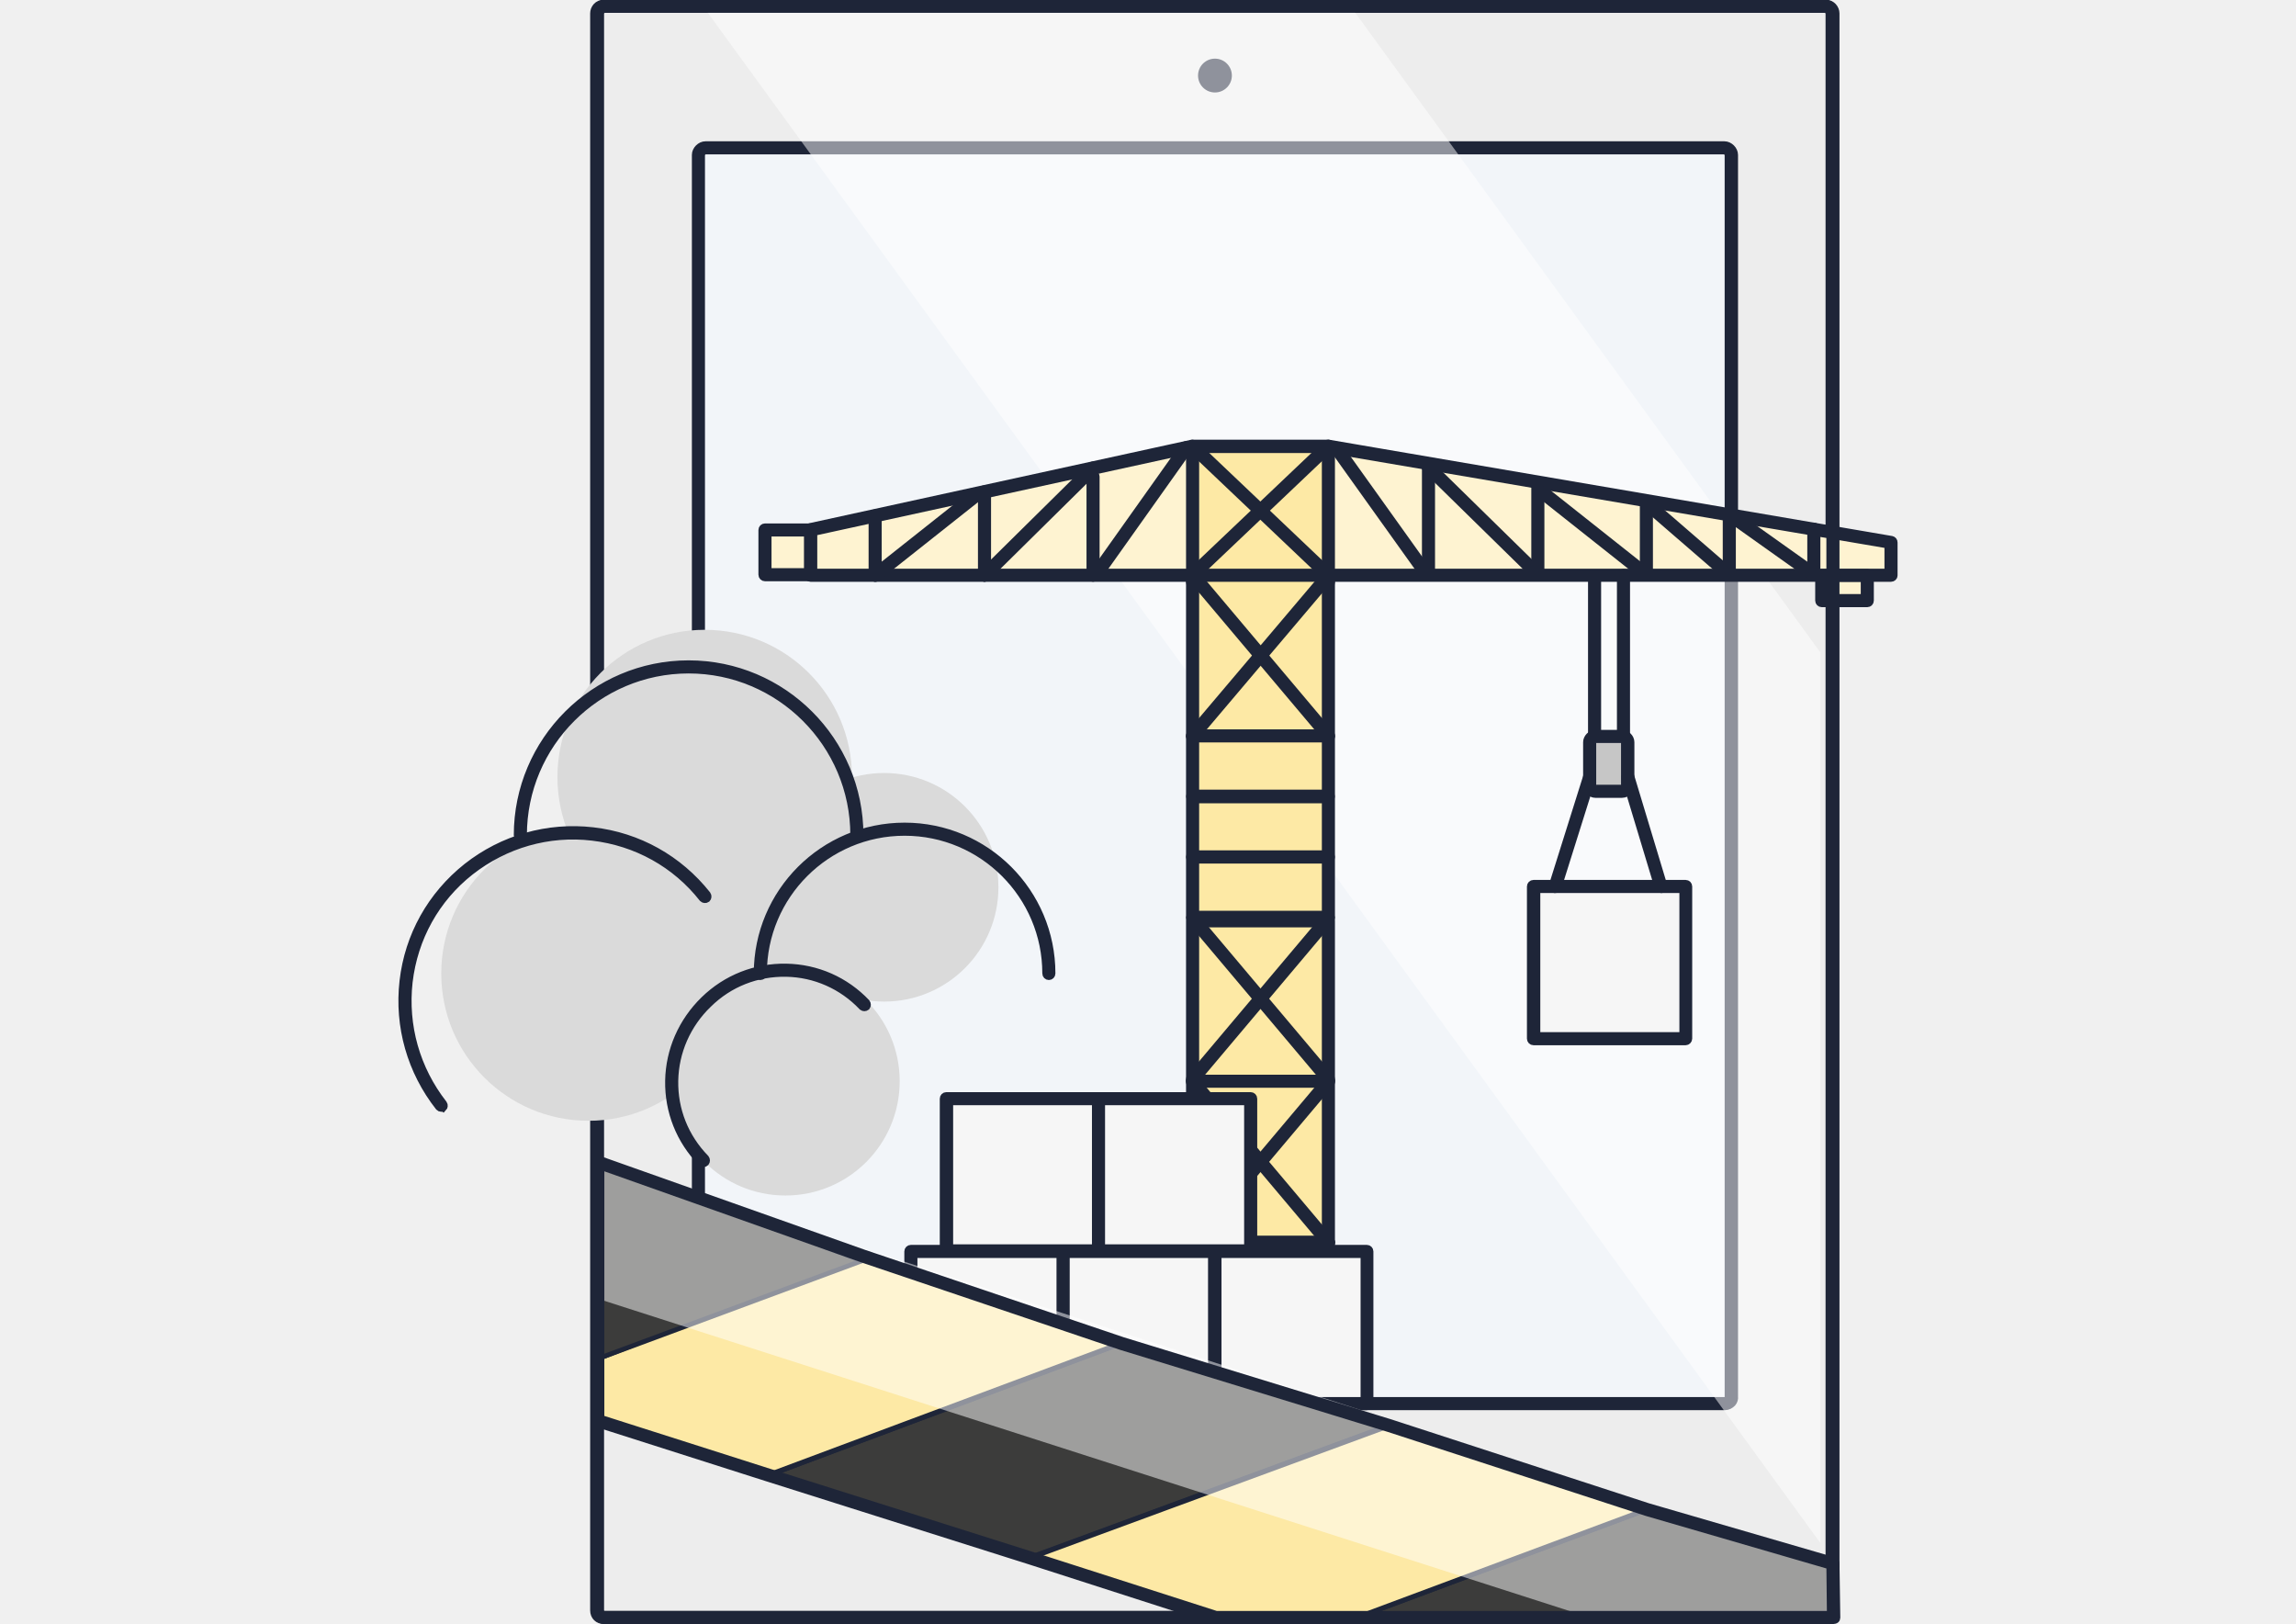
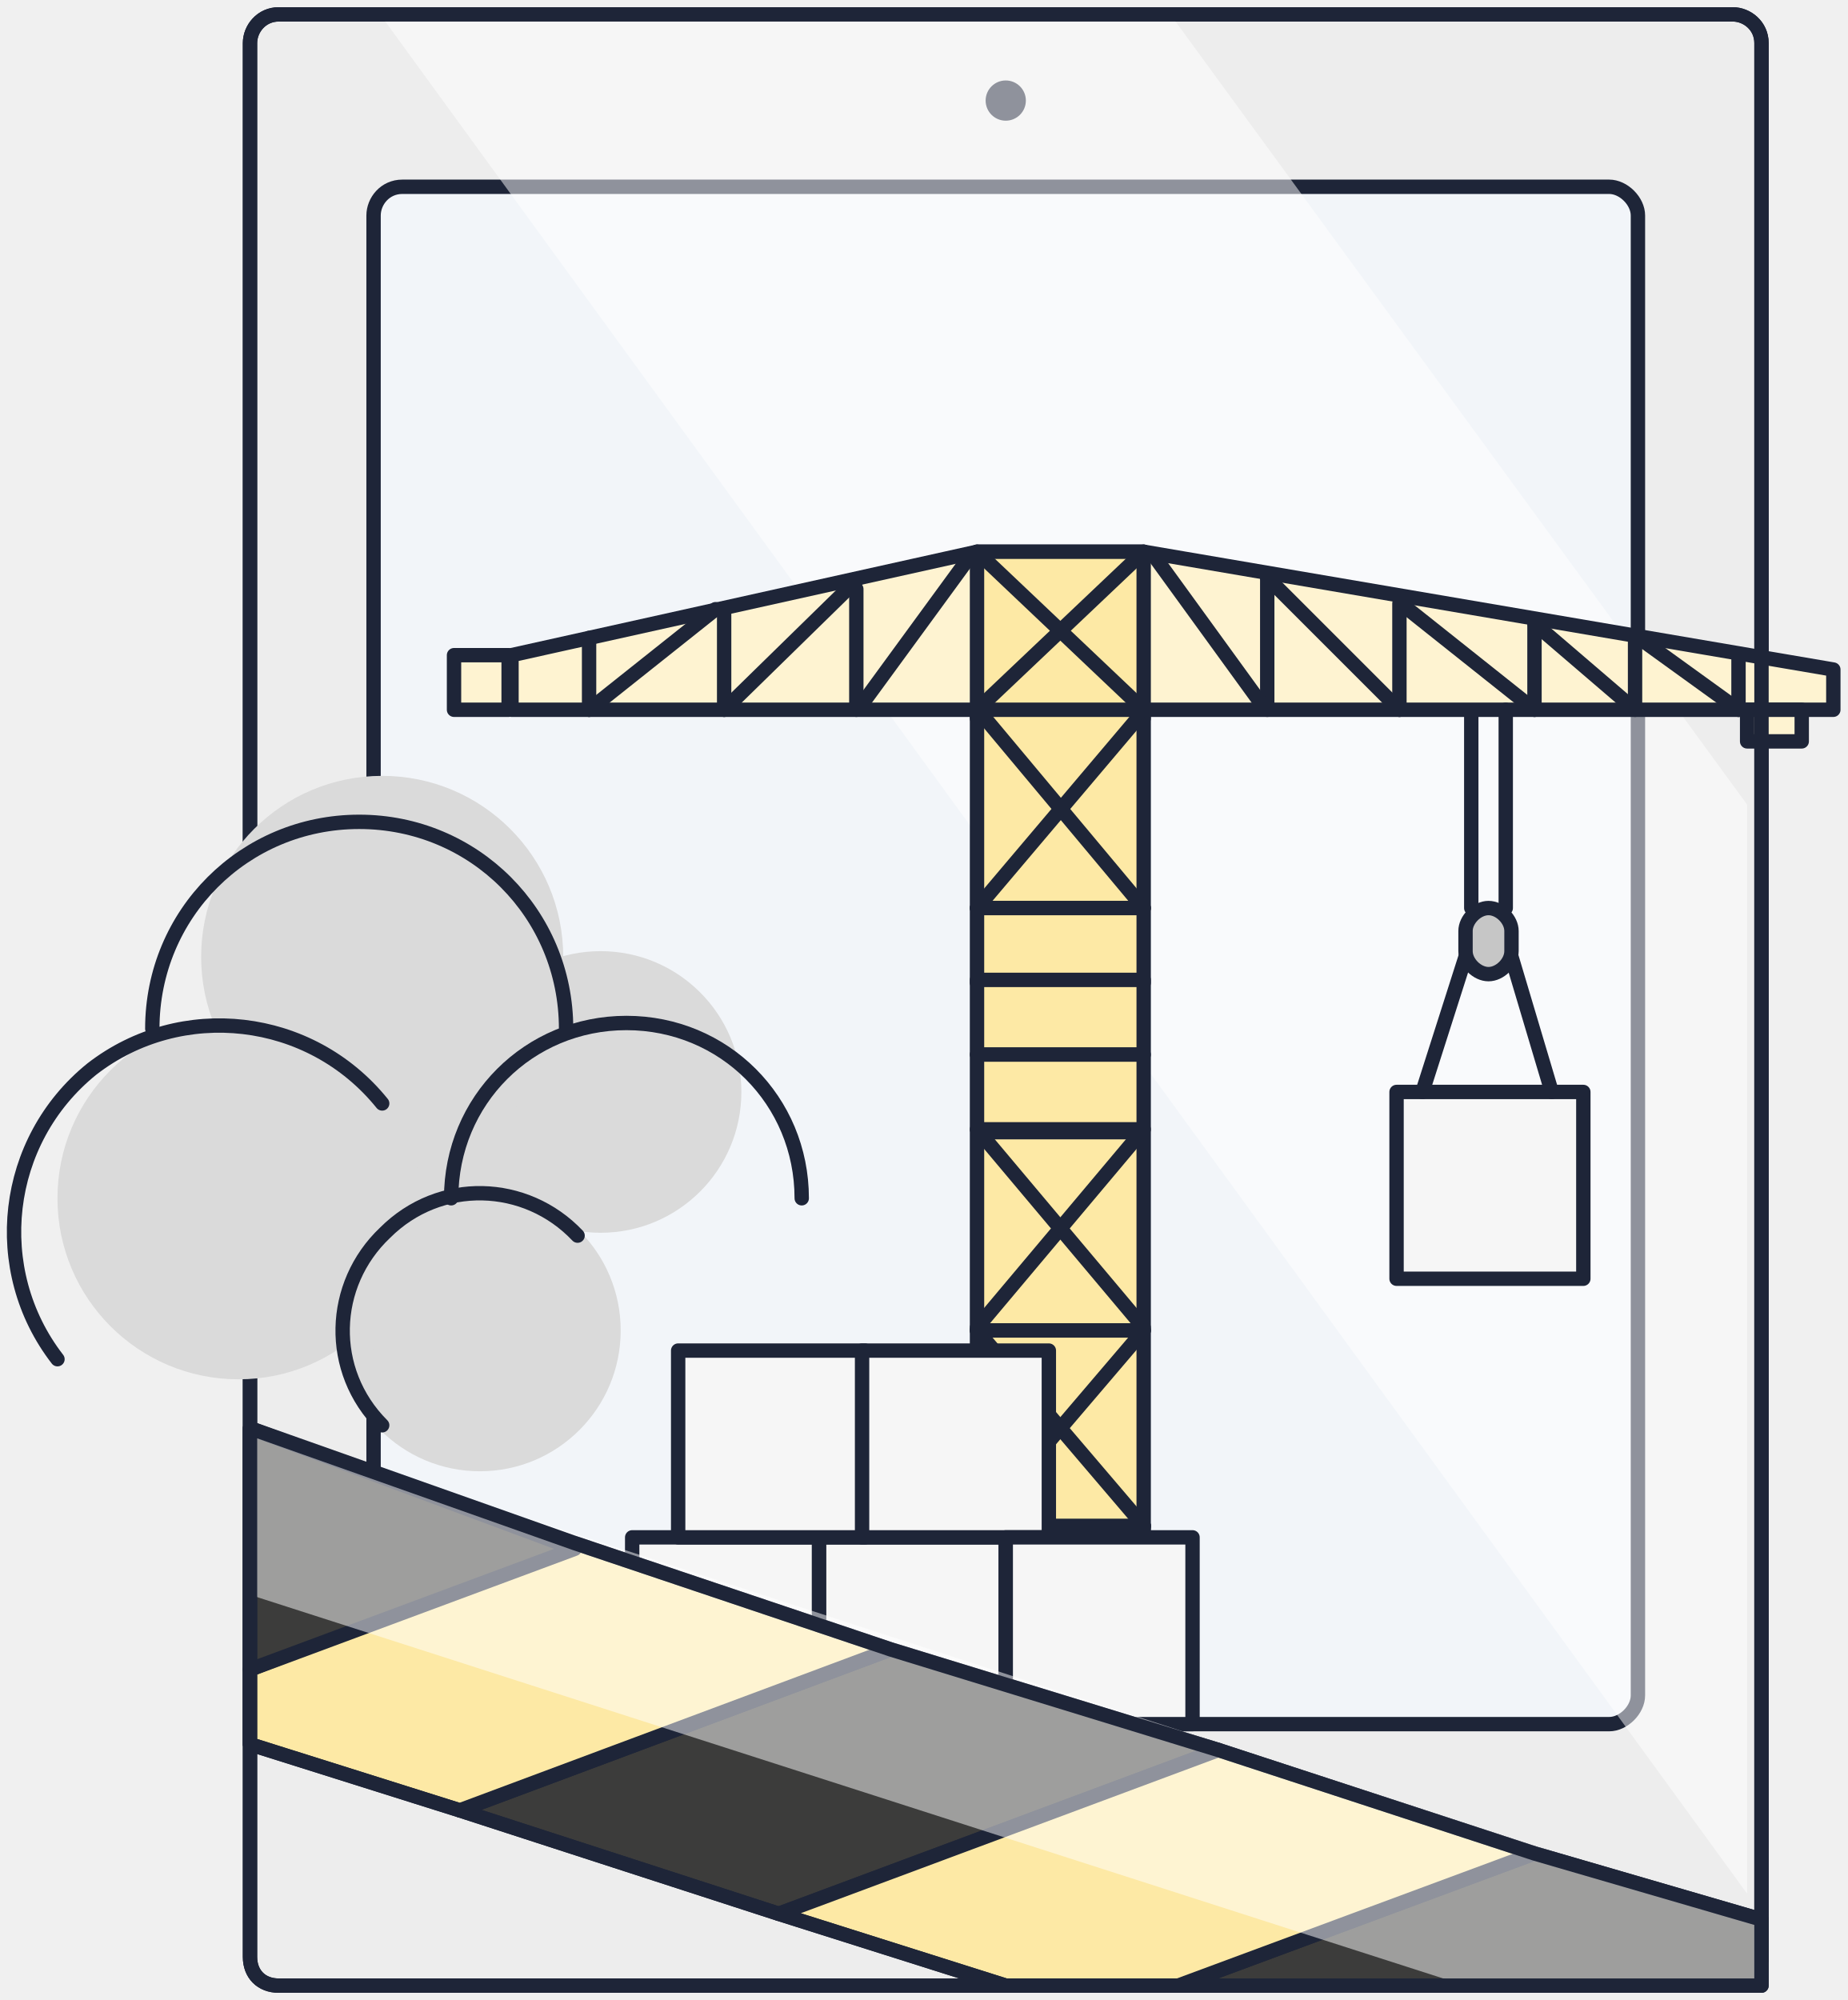
- <svg xmlns="http://www.w3.org/2000/svg" version="1.1" id="Calque_1" x="0px" y="0px" viewBox="0 0 841.9 595.3" enable-background="new 0 0 841.9 595.3" xml:space="preserve">
+ <svg xmlns="http://www.w3.org/2000/svg" version="1.1" id="Calque_1" x="0px" y="0px" viewBox="0 0 64.3 69.6" enable-background="new 0 0 64.3 69.6" xml:space="preserve">
+   <path fill="#EDEDED" stroke="#1E2538" stroke-width="0.5" stroke-miterlimit="10" d="M60.3,69.1H9.7c-0.6,0-1-0.4-1-1V1.5  c0-0.5,0.4-1,1-1h50.6c0.5,0,1,0.4,1,1v66.6C61.3,68.6,60.8,69.1,60.3,69.1z" />
+   <path fill="#F2F5F9" stroke="#1E2538" stroke-width="0.5" stroke-miterlimit="10" d="M56,60H14c-0.6,0-1-0.5-1-1V7.5  c0-0.5,0.4-1,1-1h42c0.5,0,1,0.5,1,1V59C57,59.5,56.5,60,56,60z" />
+   <circle fill="#1E2538" cx="35" cy="64.1" r="1.7" />
+   <circle fill="#1E2538" cx="35" cy="3.5" r="0.7" />
+   <polygon opacity="0.5" fill="#FFFFFF" points="40.8,0.6 13.3,0.6 60.8,65.9 60.8,28 " />
+   <polyline fill="#FEF3D1" stroke="#1E2538" stroke-width="0.5" stroke-linecap="round" stroke-linejoin="round" stroke-miterlimit="10" points="  34,24.7 17.8,24.7 17.8,22.8 34,19.2 39.8,19.2 63.8,23.3 63.8,24.7 39.8,24.7 " />
+   <rect x="15.8" y="22.8" fill="#FEF3D1" stroke="#1E2538" stroke-width="0.5" stroke-linecap="round" stroke-linejoin="round" stroke-miterlimit="10" width="1.9" height="1.9" />
+   <rect x="34" y="19.2" fill="#FDE9A5" stroke="#1E2538" stroke-width="0.5" stroke-linecap="round" stroke-linejoin="round" stroke-miterlimit="10" width="5.8" height="5.8" />
+   <rect x="34" y="24.7" fill="#FDE9A5" stroke="#1E2538" stroke-width="0.5" stroke-linecap="round" stroke-linejoin="round" stroke-miterlimit="10" width="5.8" height="6.9" />
+   <rect x="34" y="39.4" fill="#FDE9A5" stroke="#1E2538" stroke-width="0.5" stroke-linecap="round" stroke-linejoin="round" stroke-miterlimit="10" width="5.8" height="6.9" />
+   <rect x="34" y="46.3" fill="#FDE9A5" stroke="#1E2538" stroke-width="0.5" stroke-linecap="round" stroke-linejoin="round" stroke-miterlimit="10" width="5.8" height="6.9" />
+   <rect x="34" y="53.1" fill="#FDE9A5" stroke="#1E2538" stroke-width="0.5" stroke-linecap="round" stroke-linejoin="round" stroke-miterlimit="10" width="5.8" height="6.9" />
+   <rect x="34" y="31.6" fill="#FDE9A5" stroke="#1E2538" stroke-width="0.5" stroke-linecap="round" stroke-linejoin="round" stroke-miterlimit="10" width="5.8" height="2.6" />
+   <rect x="34" y="34.1" fill="#FDE9A5" stroke="#1E2538" stroke-width="0.5" stroke-linecap="round" stroke-linejoin="round" stroke-miterlimit="10" width="5.8" height="2.6" />
+   <rect x="34" y="36.7" fill="#FDE9A5" stroke="#1E2538" stroke-width="0.5" stroke-linecap="round" stroke-linejoin="round" stroke-miterlimit="10" width="5.8" height="2.6" />
+   <line fill="none" stroke="#1E2538" stroke-width="0.5" stroke-linecap="round" stroke-linejoin="round" stroke-miterlimit="10" x1="34" y1="19.2" x2="39.8" y2="24.7" />
+   <line fill="none" stroke="#1E2538" stroke-width="0.5" stroke-linecap="round" stroke-linejoin="round" stroke-miterlimit="10" x1="39.8" y1="19.2" x2="34" y2="24.7" />
+   <line fill="none" stroke="#1E2538" stroke-width="0.5" stroke-linecap="round" stroke-linejoin="round" stroke-miterlimit="10" x1="20.5" y1="24.7" x2="20.5" y2="22.2" />
+   <line fill="none" stroke="#1E2538" stroke-width="0.5" stroke-linecap="round" stroke-linejoin="round" stroke-miterlimit="10" x1="25.2" y1="24.7" x2="25.2" y2="21.2" />
+   <line fill="none" stroke="#1E2538" stroke-width="0.5" stroke-linecap="round" stroke-linejoin="round" stroke-miterlimit="10" x1="29.8" y1="24.7" x2="29.8" y2="20.5" />
+   <line fill="none" stroke="#1E2538" stroke-width="0.5" stroke-linecap="round" stroke-linejoin="round" stroke-miterlimit="10" x1="20.5" y1="24.7" x2="24.9" y2="21.2" />
+   <line fill="none" stroke="#1E2538" stroke-width="0.5" stroke-linecap="round" stroke-linejoin="round" stroke-miterlimit="10" x1="25.2" y1="24.7" x2="29.8" y2="20.2" />
+   <line fill="none" stroke="#1E2538" stroke-width="0.5" stroke-linecap="round" stroke-linejoin="round" stroke-miterlimit="10" x1="30" y1="24.5" x2="33.8" y2="19.3" />
+   <line fill="none" stroke="#1E2538" stroke-width="0.5" stroke-linecap="round" stroke-linejoin="round" stroke-miterlimit="10" x1="53.4" y1="24.7" x2="53.4" y2="21.7" />
+   <line fill="none" stroke="#1E2538" stroke-width="0.5" stroke-linecap="round" stroke-linejoin="round" stroke-miterlimit="10" x1="48.7" y1="24.7" x2="48.7" y2="21" />
+   <line fill="none" stroke="#1E2538" stroke-width="0.5" stroke-linecap="round" stroke-linejoin="round" stroke-miterlimit="10" x1="44.1" y1="24.7" x2="44.1" y2="20.1" />
+   <line fill="none" stroke="#1E2538" stroke-width="0.5" stroke-linecap="round" stroke-linejoin="round" stroke-miterlimit="10" x1="56.9" y1="24.7" x2="53.4" y2="21.7" />
+   <line fill="none" stroke="#1E2538" stroke-width="0.5" stroke-linecap="round" stroke-linejoin="round" stroke-miterlimit="10" x1="56.9" y1="24.5" x2="56.9" y2="22.1" />
+   <line fill="none" stroke="#1E2538" stroke-width="0.5" stroke-linecap="round" stroke-linejoin="round" stroke-miterlimit="10" x1="60.5" y1="24.7" x2="56.9" y2="22.1" />
+   <line fill="none" stroke="#1E2538" stroke-width="0.5" stroke-linecap="round" stroke-linejoin="round" stroke-miterlimit="10" x1="60.5" y1="24.7" x2="60.5" y2="22.8" />
+   <line fill="none" stroke="#1E2538" stroke-width="0.5" stroke-linecap="round" stroke-linejoin="round" stroke-miterlimit="10" x1="53.4" y1="24.7" x2="49" y2="21.2" />
+   <line fill="none" stroke="#1E2538" stroke-width="0.5" stroke-linecap="round" stroke-linejoin="round" stroke-miterlimit="10" x1="48.7" y1="24.7" x2="44.1" y2="20.1" />
+   <line fill="none" stroke="#1E2538" stroke-width="0.5" stroke-linecap="round" stroke-linejoin="round" stroke-miterlimit="10" x1="43.9" y1="24.5" x2="40.2" y2="19.4" />
+   <rect x="60.8" y="24.7" fill="#FEF3D1" stroke="#1E2538" stroke-width="0.5" stroke-linecap="round" stroke-linejoin="round" stroke-miterlimit="10" width="1.9" height="1.1" />
  <g>
-     <path fill="#EDEDED" stroke="#1E2538" stroke-width="3" stroke-miterlimit="10" d="M669.5,593H221.4c-1.5,0-2.6-1-2.6-2.6V4.9   c0-1.3,1-2.6,2.6-2.6h447.8c1.3,0,2.6,1.3,2.6,2.6v585.5C672.1,591.7,670.8,593,669.5,593z" />
-     <path fill="#1E2538" stroke="#1E2538" stroke-width="3" stroke-miterlimit="10" d="M669.5,593.9H221.4c-2,0-3.5-1.4-3.5-3.5V4.9   c0-1.7,1.3-3.5,3.5-3.5h447.8c1.8,0,3.5,1.7,3.5,3.5v585.4c0.1,0.8-0.1,1.6-0.7,2.3C671.4,593.4,670.5,593.9,669.5,593.9z    M221.4,3.2c-1,0-1.7,0.9-1.7,1.7v585.5c0,1,0.6,1.7,1.7,1.7h448.1c0.4,0,0.8-0.2,1.1-0.6c0.1-0.2,0.4-0.5,0.3-0.9v-0.2V4.9   c0-0.8-0.9-1.7-1.7-1.7H221.4z" />
+     <line fill="none" stroke="#1E2538" stroke-width="0.5" stroke-linecap="round" stroke-linejoin="round" stroke-miterlimit="10" x1="51.2" y1="24.8" x2="51.2" y2="31.6" />
+     <line fill="none" stroke="#1E2538" stroke-width="0.5" stroke-linecap="round" stroke-linejoin="round" stroke-miterlimit="10" x1="52.4" y1="24.7" x2="52.4" y2="31.6" />
+   </g>
+   <path fill="#C6C6C6" stroke="#1E2538" stroke-width="0.5" stroke-linecap="round" stroke-linejoin="round" stroke-miterlimit="10" d="  M51.8,33.9L51.8,33.9c-0.4,0-0.8-0.4-0.8-0.8v-0.7c0-0.4,0.4-0.8,0.8-0.8l0,0c0.4,0,0.8,0.4,0.8,0.8v0.7  C52.6,33.5,52.2,33.9,51.8,33.9z" />
+   <line fill="none" stroke="#1E2538" stroke-width="0.5" stroke-linecap="round" stroke-linejoin="round" stroke-miterlimit="10" x1="34.2" y1="24.9" x2="39.8" y2="31.6" />
+   <line fill="none" stroke="#1E2538" stroke-width="0.5" stroke-linecap="round" stroke-linejoin="round" stroke-miterlimit="10" x1="34" y1="31.6" x2="39.5" y2="25.1" />
+   <line fill="none" stroke="#1E2538" stroke-width="0.5" stroke-linecap="round" stroke-linejoin="round" stroke-miterlimit="10" x1="34" y1="39.3" x2="39.8" y2="46.2" />
+   <line fill="none" stroke="#1E2538" stroke-width="0.5" stroke-linecap="round" stroke-linejoin="round" stroke-miterlimit="10" x1="34" y1="46.2" x2="39.8" y2="39.3" />
+   <line fill="none" stroke="#1E2538" stroke-width="0.5" stroke-linecap="round" stroke-linejoin="round" stroke-miterlimit="10" x1="34" y1="46.3" x2="39.8" y2="53.1" />
+   <line fill="none" stroke="#1E2538" stroke-width="0.5" stroke-linecap="round" stroke-linejoin="round" stroke-miterlimit="10" x1="34" y1="53.1" x2="39.8" y2="46.3" />
+   <line fill="none" stroke="#1E2538" stroke-width="0.5" stroke-linecap="round" stroke-linejoin="round" stroke-miterlimit="10" x1="34" y1="53.1" x2="39.8" y2="60" />
+   <line fill="none" stroke="#1E2538" stroke-width="0.5" stroke-linecap="round" stroke-linejoin="round" stroke-miterlimit="10" x1="34" y1="60" x2="39.8" y2="53.1" />
+   <rect x="48.6" y="38" fill="#F6F6F6" stroke="#1E2538" stroke-width="0.5" stroke-linecap="round" stroke-linejoin="round" stroke-miterlimit="10" width="6.5" height="6.5" />
+   <rect x="28.5" y="53.5" fill="#F6F6F6" stroke="#1E2538" stroke-width="0.5" stroke-linecap="round" stroke-linejoin="round" stroke-miterlimit="10" width="6.5" height="6.5" />
+   <rect x="22" y="53.5" fill="#F6F6F6" stroke="#1E2538" stroke-width="0.5" stroke-linecap="round" stroke-linejoin="round" stroke-miterlimit="10" width="6.5" height="6.5" />
+   <rect x="23.6" y="47" fill="#F6F6F6" stroke="#1E2538" stroke-width="0.5" stroke-linecap="round" stroke-linejoin="round" stroke-miterlimit="10" width="6.5" height="6.5" />
+   <rect x="30" y="47" fill="#F6F6F6" stroke="#1E2538" stroke-width="0.5" stroke-linecap="round" stroke-linejoin="round" stroke-miterlimit="10" width="6.5" height="6.5" />
+   <rect x="35" y="53.5" fill="#F6F6F6" stroke="#1E2538" stroke-width="0.5" stroke-linecap="round" stroke-linejoin="round" stroke-miterlimit="10" width="6.5" height="6.5" />
+   <line fill="none" stroke="#1E2538" stroke-width="0.5" stroke-linecap="round" stroke-linejoin="round" stroke-miterlimit="10" x1="51" y1="33.3" x2="49.5" y2="38" />
+   <line fill="none" stroke="#1E2538" stroke-width="0.5" stroke-linecap="round" stroke-linejoin="round" stroke-miterlimit="10" x1="52.6" y1="33.3" x2="54" y2="38" />
+   <path fill="none" stroke="#1E2538" stroke-width="0.5" stroke-miterlimit="10" d="M60.3,69.1H9.7c-0.6,0-1-0.4-1-1V1.5  c0-0.5,0.4-1,1-1h50.6c0.5,0,1,0.4,1,1v66.6C61.3,68.6,60.8,69.1,60.3,69.1z" />
+   <circle fill="#DADADA" cx="20.9" cy="38" r="4.9" />
+   <circle fill="#DADADA" cx="16.7" cy="46.3" r="4.9" />
+   <circle fill="#DADADA" cx="15.4" cy="42.7" r="4.9" />
+   <circle fill="#DADADA" cx="13.3" cy="33.3" r="6.3" />
+   <circle fill="#DADADA" cx="8.3" cy="41.7" r="6.3" />
+   <g>
+     <path fill="none" stroke="#1E2538" stroke-width="0.5" stroke-linecap="round" stroke-linejoin="round" stroke-miterlimit="10" d="   M27.9,41.7c0-3.4-2.7-6.1-6.1-6.1s-6.1,2.7-6.1,6.1" />
+     <path fill="none" stroke="#1E2538" stroke-width="0.5" stroke-linecap="round" stroke-linejoin="round" stroke-miterlimit="10" d="   M20.1,43c-1.8-1.9-4.8-2-6.7-0.1c-1.9,1.8-2,4.8-0.1,6.7" />
+     <path fill="none" stroke="#1E2538" stroke-width="0.5" stroke-linecap="round" stroke-linejoin="round" stroke-miterlimit="10" d="   M19.7,35.8c0-4-3.2-7.2-7.2-7.2s-7.2,3.2-7.2,7.2" />
+     <path fill="none" stroke="#1E2538" stroke-width="0.5" stroke-linecap="round" stroke-linejoin="round" stroke-miterlimit="10" d="   M13.3,38.4c-2.5-3.1-7-3.6-10.1-1.2c-3.1,2.5-3.6,7-1.2,10.1" />
  </g>
  <g>
-     <path fill="#F2F5F9" stroke="#1E2538" stroke-width="3" stroke-miterlimit="10" d="M632.5,514.6H258.7c-1.3,0-2.6-1-2.6-2.6V56.8   c0-1.3,1.3-2.6,2.6-2.6h373.6c1.3,0,2.6,1.3,2.6,2.6V512C635.1,513.3,633.8,514.6,632.5,514.6z" />
-     <path fill="#1E2538" stroke="#1E2538" stroke-width="3" stroke-miterlimit="10" d="M632.5,515.5H258.7c-1.7,0-3.5-1.3-3.5-3.5V56.8   c0-1.8,1.7-3.5,3.5-3.5h373.6c1.8,0,3.5,1.7,3.5,3.5V512c0.1,0.8-0.1,1.6-0.7,2.3C634.4,515,633.5,515.5,632.5,515.5z M258.7,55.1   c-0.8,0-1.7,0.9-1.7,1.7V512c0,1,0.9,1.7,1.7,1.7h373.8c0.4,0,0.8-0.2,1.1-0.6c0.2-0.3,0.3-0.6,0.3-0.9V512V56.8   c0-0.8-0.9-1.7-1.7-1.7H258.7z" />
+     <polygon fill="#3C3C3B" stroke="#1E2538" stroke-width="0.5" stroke-linecap="round" stroke-linejoin="round" stroke-miterlimit="10" points="   31,57.4 16,63 27.1,66.6 42.4,60.9  " />
+     <polygon fill="#FDE9A5" stroke="#1E2538" stroke-width="0.5" stroke-linecap="round" stroke-linejoin="round" stroke-miterlimit="10" points="   20,53.7 8.7,58.1 8.7,60.7 16,63 31,57.4  " />
+     <polygon fill="#3C3C3B" stroke="#1E2538" stroke-width="0.5" stroke-linecap="round" stroke-linejoin="round" stroke-miterlimit="10" points="   20,53.9 8.7,49.7 8.7,58.1  " />
+     <polygon fill="#3C3C3B" stroke="#1E2538" stroke-width="0.5" stroke-linecap="round" stroke-linejoin="round" stroke-miterlimit="10" points="   61.3,69.1 61.3,66.8 53.4,64.5 41,69.1  " />
+     <polygon fill="#FDE9A5" stroke="#1E2538" stroke-width="0.5" stroke-linecap="round" stroke-linejoin="round" stroke-miterlimit="10" points="   53.4,64.5 42.4,60.9 27.1,66.6 35,69.1 41,69.1  " />
+     <polygon opacity="0.5" fill="#FFFFFF" points="8.7,49.7 8.7,55.5 51,69.1 61.3,69.1 61.3,66.8  " />
  </g>
-   <g>
-     <circle fill="#1E2538" stroke="#1E2538" stroke-width="3" stroke-miterlimit="10" cx="445.5" cy="549.5" r="14.4" />
-   </g>
-   <g>
-     <circle fill="#1E2538" cx="445.5" cy="27.7" r="6.2" />
-   </g>
-   <g opacity="0.5" enable-background="new    ">
-     <polygon fill="#FFFFFF" points="495.8,3.1 258.4,3.1 667.5,565.7 667.5,239.2  " />
-   </g>
-   <g>
-     <polyline fill="#FEF3D1" stroke="#1E2538" stroke-width="3" stroke-miterlimit="10" points="436.7,210.9 297.2,210.9 297.2,194.2    437.3,163.7 487.1,163.7 693.4,198.9 693.4,210.9 487.1,210.9  " />
-     <path fill="#1E2538" stroke="#1E2538" stroke-width="3" stroke-miterlimit="10" d="M693.4,211.8H487.1c-0.5,0-0.9-0.4-0.9-0.9   s0.4-0.9,0.9-0.9h205.4v-10.4l-205.5-35h-49.7L298.1,195v15h138.6c0.5,0,0.9,0.4,0.9,0.9s-0.4,0.9-0.9,0.9H297.2   c-0.5,0-0.9-0.4-0.9-0.9v-16.7c0-0.4,0.3-0.8,0.7-0.9l140-30.6c0.1,0,0.1,0,0.2,0H487c0.1,0,0.1,0,0.2,0L693.6,198   c0.4,0.1,0.7,0.4,0.7,0.9V211C694.3,211.4,693.9,211.8,693.4,211.8z" />
-   </g>
-   <g>
-     <rect x="280.5" y="194.2" fill="#FEF3D1" stroke="#1E2538" stroke-width="3" stroke-miterlimit="10" width="16.7" height="16.4" />
-     <path fill="#1E2538" stroke="#1E2538" stroke-width="3" stroke-miterlimit="10" d="M297.2,211.6h-16.7c-0.5,0-0.9-0.4-0.9-0.9   v-16.4c0-0.5,0.4-0.9,0.9-0.9h16.7c0.5,0,0.9,0.4,0.9,0.9v16.4C298.1,211.2,297.7,211.6,297.2,211.6z M281.4,209.8h14.9v-14.6   h-14.9V209.8z" />
-   </g>
-   <g>
-     <rect x="437.3" y="163.7" fill="#FDE9A5" stroke="#1E2538" stroke-width="3" stroke-miterlimit="10" width="49.8" height="49.8" />
-     <path fill="#1E2538" stroke="#1E2538" stroke-width="3" stroke-miterlimit="10" d="M487.1,214.4h-49.8c-0.5,0-0.9-0.4-0.9-0.9   v-49.8c0-0.5,0.4-0.9,0.9-0.9h49.8c0.5,0,0.9,0.4,0.9,0.9v49.8C488,214,487.6,214.4,487.1,214.4z M438.2,212.6h48v-48h-48V212.6z" />
-   </g>
-   <g>
-     <rect x="437.3" y="210.9" fill="#FDE9A5" stroke="#1E2538" stroke-width="3" stroke-miterlimit="10" width="49.8" height="59.1" />
-     <path fill="#1E2538" stroke="#1E2538" stroke-width="3" stroke-miterlimit="10" d="M487.1,270.9h-49.8c-0.5,0-0.9-0.4-0.9-0.9   v-59.1c0-0.5,0.4-0.9,0.9-0.9h49.8c0.5,0,0.9,0.4,0.9,0.9V270C488,270.5,487.6,270.9,487.1,270.9z M438.2,269.1h48v-57.3h-48V269.1   z" />
-   </g>
-   <g>
-     <rect x="437.3" y="337.6" fill="#FDE9A5" stroke="#1E2538" stroke-width="3" stroke-miterlimit="10" width="49.8" height="59.1" />
-     <path fill="#1E2538" stroke="#1E2538" stroke-width="3" stroke-miterlimit="10" d="M487.1,397.6h-49.8c-0.5,0-0.9-0.4-0.9-0.9   v-59.1c0-0.5,0.4-0.9,0.9-0.9h49.8c0.5,0,0.9,0.4,0.9,0.9v59.1C488,397.2,487.6,397.6,487.1,397.6z M438.2,395.8h48v-57.3h-48   V395.8z" />
-   </g>
-   <g>
-     <rect x="437.3" y="396.4" fill="#FDE9A5" stroke="#1E2538" stroke-width="3" stroke-miterlimit="10" width="49.8" height="59.1" />
-     <path fill="#1E2538" stroke="#1E2538" stroke-width="3" stroke-miterlimit="10" d="M487.1,456.4h-49.8c-0.5,0-0.9-0.4-0.9-0.9   v-59.1c0-0.5,0.4-0.9,0.9-0.9h49.8c0.5,0,0.9,0.4,0.9,0.9v59.1C488,456,487.6,456.4,487.1,456.4z M438.2,454.6h48v-57.3h-48V454.6z   " />
-   </g>
-   <g>
-     <rect x="437.3" y="455.5" fill="#FDE9A5" stroke="#1E2538" stroke-width="3" stroke-miterlimit="10" width="49.8" height="59.1" />
-     <path fill="#1E2538" stroke="#1E2538" stroke-width="3" stroke-miterlimit="10" d="M487.1,515.5h-49.8c-0.5,0-0.9-0.4-0.9-0.9   v-59.1c0-0.5,0.4-0.9,0.9-0.9h49.8c0.5,0,0.9,0.4,0.9,0.9v59.1C488,515.1,487.6,515.5,487.1,515.5z M438.2,513.7h48v-57.3h-48   V513.7z" />
-   </g>
-   <g>
-     <rect x="437.3" y="269.8" fill="#FDE9A5" stroke="#1E2538" stroke-width="3" stroke-miterlimit="10" width="49.8" height="22.1" />
-     <path fill="#1E2538" stroke="#1E2538" stroke-width="3" stroke-miterlimit="10" d="M487.1,292.8h-49.8c-0.5,0-0.9-0.4-0.9-0.9   v-22.1c0-0.5,0.4-0.9,0.9-0.9h49.8c0.5,0,0.9,0.4,0.9,0.9v22.1C488,292.4,487.6,292.8,487.1,292.8z M438.2,291h48v-20.3h-48V291z" />
-   </g>
-   <g>
-     <rect x="437.3" y="292.1" fill="#FDE9A5" stroke="#1E2538" stroke-width="3" stroke-miterlimit="10" width="49.8" height="22.1" />
-     <path fill="#1E2538" stroke="#1E2538" stroke-width="3" stroke-miterlimit="10" d="M487.1,315.1h-49.8c-0.5,0-0.9-0.4-0.9-0.9   v-22.1c0-0.5,0.4-0.9,0.9-0.9h49.8c0.5,0,0.9,0.4,0.9,0.9v22.1C488,314.7,487.6,315.1,487.1,315.1z M438.2,313.3h48V293h-48V313.3z   " />
-   </g>
-   <g>
-     <rect x="437.3" y="314.2" fill="#FDE9A5" stroke="#1E2538" stroke-width="3" stroke-miterlimit="10" width="49.8" height="22.1" />
-     <path fill="#1E2538" stroke="#1E2538" stroke-width="3" stroke-miterlimit="10" d="M487.1,337.2h-49.8c-0.5,0-0.9-0.4-0.9-0.9   v-22.1c0-0.5,0.4-0.9,0.9-0.9h49.8c0.5,0,0.9,0.4,0.9,0.9v22.1C488,336.8,487.6,337.2,487.1,337.2z M438.2,335.4h48v-20.3h-48   V335.4z" />
-   </g>
-   <g>
-     <path fill="#1E2538" stroke="#1E2538" stroke-width="3" stroke-miterlimit="10" d="M487.1,211.8c-0.2,0-0.4-0.1-0.6-0.2l-49.8-47.3   c-0.4-0.3-0.4-0.9,0-1.3c0.3-0.4,0.9-0.4,1.3,0l49.8,47.3c0.4,0.3,0.4,0.9,0,1.3C487.6,211.7,487.3,211.8,487.1,211.8z" />
-   </g>
-   <g>
-     <path fill="#1E2538" stroke="#1E2538" stroke-width="3" stroke-miterlimit="10" d="M437.3,211.8c-0.2,0-0.5-0.1-0.7-0.3   c-0.3-0.4-0.3-0.9,0-1.3l49.8-47.3c0.4-0.3,0.9-0.3,1.3,0c0.3,0.4,0.3,0.9,0,1.3l-49.8,47.3C437.7,211.7,437.5,211.8,437.3,211.8z" />
-   </g>
-   <g>
-     <path fill="#1E2538" stroke="#1E2538" stroke-width="3" stroke-miterlimit="10" d="M320.9,211.8c-0.5,0-0.9-0.4-0.9-0.9v-21.8   c0-0.5,0.4-0.9,0.9-0.9c0.5,0,0.9,0.4,0.9,0.9v21.8C321.8,211.4,321.4,211.8,320.9,211.8z" />
-   </g>
-   <g>
-     <path fill="#1E2538" stroke="#1E2538" stroke-width="3" stroke-miterlimit="10" d="M361,211.8c-0.5,0-0.9-0.4-0.9-0.9v-30.6   c0-0.5,0.4-0.9,0.9-0.9c0.5,0,0.9,0.4,0.9,0.9v30.6C361.9,211.4,361.5,211.8,361,211.8z" />
-   </g>
-   <g>
-     <path fill="#1E2538" stroke="#1E2538" stroke-width="3" stroke-miterlimit="10" d="M400.8,211.8c-0.5,0-0.9-0.4-0.9-0.9v-36.2   c0-0.5,0.4-0.9,0.9-0.9c0.5,0,0.9,0.4,0.9,0.9v36.2C401.7,211.4,401.3,211.8,400.8,211.8z" />
-   </g>
-   <g>
-     <path fill="#1E2538" stroke="#1E2538" stroke-width="3" stroke-miterlimit="10" d="M320.9,211.8c-0.3,0-0.5-0.1-0.7-0.3   c-0.3-0.4-0.2-1,0.1-1.3l38-30.1c0.4-0.3,1-0.2,1.3,0.1c0.3,0.4,0.2,1-0.1,1.3l-38,30.1C321.3,211.8,321.1,211.8,320.9,211.8z" />
-   </g>
-   <g>
-     <path fill="#1E2538" stroke="#1E2538" stroke-width="3" stroke-miterlimit="10" d="M361,211.8c-0.2,0-0.5-0.1-0.6-0.3   c-0.3-0.4-0.3-0.9,0-1.3l39.8-39.3c0.4-0.3,0.9-0.3,1.3,0c0.3,0.4,0.3,0.9,0,1.3l-39.8,39.3C361.4,211.7,361.2,211.8,361,211.8z" />
-   </g>
-   <g>
-     <path fill="#1E2538" stroke="#1E2538" stroke-width="3" stroke-miterlimit="10" d="M402.8,210.3c-0.2,0-0.4-0.1-0.5-0.2   c-0.4-0.3-0.5-0.8-0.2-1.3l32.1-45.2c0.3-0.4,0.8-0.5,1.3-0.2c0.4,0.3,0.5,0.8,0.2,1.3l-32.1,45.2   C403.4,210.2,403.1,210.3,402.8,210.3z" />
-   </g>
-   <g>
-     <path fill="#1E2538" stroke="#1E2538" stroke-width="3" stroke-miterlimit="10" d="M603.7,211.6c-0.5,0-0.9-0.4-0.9-0.9v-26.2   c0-0.5,0.4-0.9,0.9-0.9c0.5,0,0.9,0.4,0.9,0.9v26.2C604.6,211.2,604.2,211.6,603.7,211.6z" />
-   </g>
-   <g>
-     <path fill="#1E2538" stroke="#1E2538" stroke-width="3" stroke-miterlimit="10" d="M563.9,211.6c-0.5,0-0.9-0.4-0.9-0.9v-31.9   c0-0.5,0.4-0.9,0.9-0.9c0.5,0,0.9,0.4,0.9,0.9v31.9C564.8,211.2,564.4,211.6,563.9,211.6z" />
-   </g>
-   <g>
-     <path fill="#1E2538" stroke="#1E2538" stroke-width="3" stroke-miterlimit="10" d="M523.8,211.6c-0.5,0-0.9-0.4-0.9-0.9v-39.3   c0-0.5,0.4-0.9,0.9-0.9c0.5,0,0.9,0.4,0.9,0.9v39.3C524.7,211.2,524.3,211.6,523.8,211.6z" />
-   </g>
-   <g>
-     <path fill="#1E2538" stroke="#1E2538" stroke-width="3" stroke-miterlimit="10" d="M634.1,211.6c-0.2,0-0.4-0.1-0.6-0.2l-30.3-26.2   c-0.4-0.3-0.4-0.9-0.1-1.3c0.3-0.4,0.9-0.4,1.3-0.1l30.3,26.2c0.4,0.3,0.4,0.9,0.1,1.3C634.6,211.5,634.3,211.6,634.1,211.6z" />
-   </g>
-   <g>
-     <path fill="#1E2538" stroke="#1E2538" stroke-width="3" stroke-miterlimit="10" d="M634.1,210c-0.5,0-0.9-0.4-0.9-0.9v-20.6   c0-0.5,0.4-0.9,0.9-0.9s0.9,0.4,0.9,0.9v20.6C635,209.6,634.6,210,634.1,210z" />
-   </g>
-   <g>
-     <path fill="#1E2538" stroke="#1E2538" stroke-width="3" stroke-miterlimit="10" d="M665.1,211.6c-0.2,0-0.4-0.1-0.5-0.2l-31.1-22.1   c-0.4-0.3-0.5-0.8-0.2-1.3c0.3-0.5,0.8-0.5,1.3-0.2l31.1,22.1c0.4,0.3,0.5,0.8,0.2,1.3C665.7,211.4,665.4,211.6,665.1,211.6z" />
-   </g>
-   <g>
-     <path fill="#1E2538" stroke="#1E2538" stroke-width="3" stroke-miterlimit="10" d="M665.1,211.6c-0.5,0-0.9-0.4-0.9-0.9V194   c0-0.5,0.4-0.9,0.9-0.9s0.9,0.4,0.9,0.9v16.7C666,211.2,665.6,211.6,665.1,211.6z" />
-   </g>
-   <g>
-     <path fill="#1E2538" stroke="#1E2538" stroke-width="3" stroke-miterlimit="10" d="M603.7,211.6c-0.2,0-0.4-0.1-0.6-0.2l-38-30.1   c-0.4-0.3-0.5-0.9-0.1-1.3c0.3-0.4,0.9-0.5,1.3-0.1l38,30.1c0.4,0.3,0.5,0.9,0.1,1.3C604.3,211.5,604,211.6,603.7,211.6z" />
-   </g>
-   <g>
-     <path fill="#1E2538" stroke="#1E2538" stroke-width="3" stroke-miterlimit="10" d="M563.9,211.6c-0.2,0-0.5-0.1-0.6-0.3L523.2,172   c-0.4-0.3-0.4-0.9,0-1.3c0.3-0.4,0.9-0.4,1.3,0l40.1,39.3c0.4,0.3,0.4,0.9,0,1.3C564.4,211.5,564.2,211.6,563.9,211.6z" />
-   </g>
-   <g>
-     <path fill="#1E2538" stroke="#1E2538" stroke-width="3" stroke-miterlimit="10" d="M522,210c-0.3,0-0.6-0.1-0.7-0.4l-31.6-44.2   c-0.3-0.4-0.2-1,0.2-1.3c0.4-0.3,1-0.2,1.3,0.2l31.6,44.2c0.3,0.4,0.2,1-0.2,1.3C522.4,210,522.2,210,522,210z" />
-   </g>
-   <g>
-     <rect x="668" y="210.9" fill="#FEF3D1" stroke="#1E2538" stroke-width="3" stroke-miterlimit="10" width="16.7" height="9.2" />
-     <path fill="#1E2538" stroke="#1E2538" stroke-width="3" stroke-miterlimit="10" d="M684.7,221.1H668c-0.5,0-0.9-0.4-0.9-0.9V211   c0-0.5,0.4-0.9,0.9-0.9h16.7c0.5,0,0.9,0.4,0.9,0.9v9.2C685.6,220.7,685.2,221.1,684.7,221.1z M668.9,219.3h14.9v-7.4h-14.9V219.3z   " />
-   </g>
-   <g>
-     <g>
-       <path fill="#1E2538" stroke="#1E2538" stroke-width="3" stroke-miterlimit="10" d="M584.7,270.7c-0.5,0-0.9-0.4-0.9-0.9V212    c0-0.5,0.4-0.9,0.9-0.9s0.9,0.4,0.9,0.9v57.8C585.6,270.3,585.2,270.7,584.7,270.7z" />
-     </g>
-     <g>
-       <path fill="#1E2538" stroke="#1E2538" stroke-width="3" stroke-miterlimit="10" d="M595.3,270.7c-0.5,0-0.9-0.4-0.9-0.9V211    c0-0.5,0.4-0.9,0.9-0.9c0.5,0,0.9,0.4,0.9,0.9v58.8C596.2,270.3,595.8,270.7,595.3,270.7z" />
-     </g>
-   </g>
-   <g>
-     <path fill="#C6C6C6" stroke="#1E2538" stroke-width="3" stroke-miterlimit="10" d="M594.8,290.1H585c-1,0-2.1-1-2.1-2.1v-15.9   c0-1,1-2.1,2.1-2.1h9.8c1,0,2.1,1,2.1,2.1V288C597.1,289,596,290.1,594.8,290.1z" />
-     <path fill="#1E2538" stroke="#1E2538" stroke-width="3" stroke-miterlimit="10" d="M594.8,291H585c-1.5,0-3-1.4-3-3v-15.9   c0-1.5,1.4-3,3-3h9.8c1.5,0,3,1.4,3,3v15.8c0.1,0.6-0.1,1.3-0.5,1.9C596.7,290.5,595.7,291,594.8,291z M585,270.9   c-0.5,0-1.2,0.6-1.2,1.2V288c0,0.5,0.6,1.2,1.2,1.2h9.8c0.5,0,0.9-0.2,1-0.5c0.1-0.1,0.2-0.3,0.1-0.5c0-0.1,0-0.1,0-0.2v-15.9   c0-0.5-0.6-1.2-1.2-1.2H585z" />
-   </g>
-   <g>
-     <path fill="#1E2538" stroke="#1E2538" stroke-width="3" stroke-miterlimit="10" d="M487.1,270.7c-0.3,0-0.5-0.1-0.7-0.3l-48.3-57.3   c-0.3-0.4-0.3-0.9,0.1-1.3c0.4-0.3,0.9-0.3,1.3,0.1l48.3,57.3c0.3,0.4,0.3,0.9-0.1,1.3C487.5,270.6,487.3,270.7,487.1,270.7z" />
-   </g>
-   <g>
-     <path fill="#1E2538" stroke="#1E2538" stroke-width="3" stroke-miterlimit="10" d="M437.3,270.7c-0.2,0-0.4-0.1-0.6-0.2   c-0.4-0.3-0.4-0.9-0.1-1.3l47-55.5c0.3-0.4,0.9-0.4,1.3-0.1c0.4,0.3,0.4,0.9,0.1,1.3l-47,55.5C437.8,270.6,437.5,270.7,437.3,270.7   z" />
-   </g>
-   <g>
-     <path fill="#1E2538" stroke="#1E2538" stroke-width="3" stroke-miterlimit="10" d="M487.1,396.6c-0.3,0-0.5-0.1-0.7-0.3l-49.8-59.1   c-0.3-0.4-0.3-0.9,0.1-1.3c0.4-0.3,0.9-0.3,1.3,0.1l49.8,59.1c0.3,0.4,0.3,0.9-0.1,1.3C487.5,396.5,487.3,396.6,487.1,396.6z" />
-   </g>
-   <g>
-     <path fill="#1E2538" stroke="#1E2538" stroke-width="3" stroke-miterlimit="10" d="M437.3,396.6c-0.2,0-0.4-0.1-0.6-0.2   c-0.4-0.3-0.4-0.9-0.1-1.3l49.8-59.1c0.3-0.4,0.9-0.4,1.3-0.1c0.4,0.3,0.4,0.9,0.1,1.3L438,396.3   C437.8,396.4,437.5,396.6,437.3,396.6z" />
-   </g>
-   <g>
-     <path fill="#1E2538" stroke="#1E2538" stroke-width="3" stroke-miterlimit="10" d="M487.1,456.4c-0.3,0-0.5-0.1-0.7-0.3L436.6,397   c-0.3-0.4-0.3-0.9,0.1-1.3c0.4-0.3,0.9-0.3,1.3,0.1l49.8,59.1c0.3,0.4,0.3,0.9-0.1,1.3C487.5,456.3,487.3,456.4,487.1,456.4z" />
-   </g>
-   <g>
-     <path fill="#1E2538" stroke="#1E2538" stroke-width="3" stroke-miterlimit="10" d="M437.3,456.4c-0.2,0-0.4-0.1-0.6-0.2   c-0.4-0.3-0.4-0.9-0.1-1.3l49.8-59.1c0.3-0.4,0.9-0.4,1.3-0.1c0.4,0.3,0.4,0.9,0.1,1.3L438,456.1   C437.8,456.3,437.5,456.4,437.3,456.4z" />
-   </g>
-   <g>
-     <path fill="#1E2538" stroke="#1E2538" stroke-width="3" stroke-miterlimit="10" d="M487.1,515.5c-0.3,0-0.5-0.1-0.7-0.3l-49.8-59.1   c-0.3-0.4-0.3-0.9,0.1-1.3c0.4-0.3,0.9-0.3,1.3,0.1l49.8,59.1c0.3,0.4,0.3,0.9-0.1,1.3C487.5,515.4,487.3,515.5,487.1,515.5z" />
-   </g>
-   <g>
-     <path fill="#1E2538" stroke="#1E2538" stroke-width="3" stroke-miterlimit="10" d="M437.3,515.5c-0.2,0-0.4-0.1-0.6-0.2   c-0.4-0.3-0.4-0.9-0.1-1.3l49.8-59.1c0.3-0.4,0.9-0.4,1.3-0.1c0.4,0.3,0.4,0.9,0.1,1.3L438,515.2   C437.8,515.4,437.5,515.5,437.3,515.5z" />
-   </g>
-   <g>
-     <rect x="562.4" y="325" fill="#F6F6F6" stroke="#1E2538" stroke-width="3" stroke-miterlimit="10" width="55.8" height="55.8" />
-     <path fill="#1E2538" stroke="#1E2538" stroke-width="3" stroke-miterlimit="10" d="M618.1,381.7h-55.8c-0.5,0-0.9-0.4-0.9-0.9V325   c0-0.5,0.4-0.9,0.9-0.9h55.8c0.5,0,0.9,0.4,0.9,0.9v55.8C619,381.2,618.6,381.7,618.1,381.7z M563.3,379.9h54v-54h-54V379.9z" />
-   </g>
-   <g>
-     <rect x="389.7" y="458.9" fill="#F6F6F6" stroke="#1E2538" stroke-width="3" stroke-miterlimit="10" width="55.8" height="55.8" />
-     <path fill="#1E2538" stroke="#1E2538" stroke-width="3" stroke-miterlimit="10" d="M445.5,515.5h-55.8c-0.5,0-0.9-0.4-0.9-0.9   v-55.8c0-0.5,0.4-0.9,0.9-0.9h55.8c0.5,0,0.9,0.4,0.9,0.9v55.8C446.4,515.1,446,515.5,445.5,515.5z M390.6,513.7h54v-54h-54V513.7z   " />
-   </g>
-   <g>
-     <rect x="334" y="458.9" fill="#F6F6F6" stroke="#1E2538" stroke-width="3" stroke-miterlimit="10" width="55.8" height="55.8" />
-     <path fill="#1E2538" stroke="#1E2538" stroke-width="3" stroke-miterlimit="10" d="M389.7,515.5H334c-0.5,0-0.9-0.4-0.9-0.9v-55.8   c0-0.5,0.4-0.9,0.9-0.9h55.8c0.5,0,0.9,0.4,0.9,0.9v55.8C390.6,515.1,390.2,515.5,389.7,515.5z M334.9,513.7h54v-54h-54V513.7z" />
-   </g>
-   <g>
-     <rect x="347.1" y="402.8" fill="#F6F6F6" stroke="#1E2538" stroke-width="3" stroke-miterlimit="10" width="55.8" height="55.8" />
-     <path fill="#1E2538" stroke="#1E2538" stroke-width="3" stroke-miterlimit="10" d="M402.8,459.5H347c-0.5,0-0.9-0.4-0.9-0.9v-55.8   c0-0.5,0.4-0.9,0.9-0.9h55.8c0.5,0,0.9,0.4,0.9,0.9v55.8C403.7,459.1,403.3,459.5,402.8,459.5z M348,457.7h54v-54h-54V457.7z" />
-   </g>
-   <g>
-     <rect x="402.8" y="402.8" fill="#F6F6F6" stroke="#1E2538" stroke-width="3" stroke-miterlimit="10" width="55.8" height="55.8" />
-     <path fill="#1E2538" stroke="#1E2538" stroke-width="3" stroke-miterlimit="10" d="M458.6,459.5h-55.8c-0.5,0-0.9-0.4-0.9-0.9   v-55.8c0-0.5,0.4-0.9,0.9-0.9h55.8c0.5,0,0.9,0.4,0.9,0.9v55.8C459.5,459.1,459.1,459.5,458.6,459.5z M403.7,457.7h54v-54h-54   V457.7z" />
-   </g>
-   <g>
-     <rect x="445.5" y="458.9" fill="#F6F6F6" stroke="#1E2538" stroke-width="3" stroke-miterlimit="10" width="55.8" height="55.8" />
-     <path fill="#1E2538" stroke="#1E2538" stroke-width="3" stroke-miterlimit="10" d="M501.2,515.5h-55.8c-0.5,0-0.9-0.4-0.9-0.9   v-55.8c0-0.5,0.4-0.9,0.9-0.9h55.8c0.5,0,0.9,0.4,0.9,0.9v55.8C502.1,515.1,501.7,515.5,501.2,515.5z M446.4,513.7h54v-54h-54   V513.7z" />
-   </g>
-   <g>
-     <path fill="#1E2538" stroke="#1E2538" stroke-width="3" stroke-miterlimit="10" d="M570.3,325.9c-0.1,0-0.2,0-0.3,0   c-0.5-0.1-0.7-0.7-0.6-1.1l12.6-40.1c0.1-0.5,0.7-0.7,1.1-0.6c0.5,0.1,0.7,0.7,0.6,1.1l-12.6,40.1   C571.1,325.7,570.7,325.9,570.3,325.9z" />
-   </g>
-   <g>
-     <path fill="#1E2538" stroke="#1E2538" stroke-width="3" stroke-miterlimit="10" d="M609.1,325.9c-0.4,0-0.7-0.3-0.9-0.6l-12.1-40.1   c-0.1-0.5,0.1-1,0.6-1.1c0.5-0.1,1,0.1,1.1,0.6l12.1,40.1c0.1,0.5-0.1,1-0.6,1.1C609.3,325.9,609.2,325.9,609.1,325.9z" />
-   </g>
-   <g>
-     <path fill="#1E2538" stroke="#1E2538" stroke-width="3" stroke-miterlimit="10" d="M669.5,593.9H221.7c-1.7,0-3.5-1.3-3.5-3.5V4.9   c0-1.8,1.7-3.5,3.5-3.5h447.8c2.1,0,3.5,1.8,3.5,3.5v585.5C673,592.1,671.7,593.9,669.5,593.9z M221.7,3.2c-0.8,0-1.7,0.9-1.7,1.7   v585.5c0,1,0.9,1.7,1.7,1.7h447.8c1,0,1.7-0.9,1.7-1.7V4.9c0-0.8-0.6-1.7-1.7-1.7H221.7z" />
-   </g>
-   <g>
-     <circle fill="#DADADA" cx="324.2" cy="325.3" r="41.9" />
-   </g>
-   <g>
-     <circle fill="#DADADA" cx="288" cy="396.4" r="41.9" />
-   </g>
-   <g>
-     <circle fill="#DADADA" cx="276.4" cy="366.1" r="41.9" />
-   </g>
-   <g>
-     <circle fill="#DADADA" cx="258.4" cy="284.9" r="54" />
-   </g>
-   <g>
-     <circle fill="#DADADA" cx="215.8" cy="356.9" r="54" />
-   </g>
-   <g>
-     <g>
-       <path fill="#1E2538" stroke="#1E2538" stroke-width="3" stroke-miterlimit="10" d="M384.6,357.8c-0.5,0-0.9-0.4-0.9-0.9    c0-28.7-23.3-52-52-52c-28.7,0-52,23.3-52,52c0,0.5-0.4,0.9-0.9,0.9s-0.9-0.4-0.9-0.9c0-29.7,24.1-53.8,53.8-53.8    s53.8,24.1,53.8,53.8C385.5,357.4,385.1,357.8,384.6,357.8z" />
-     </g>
-     <g>
-       <path fill="#1E2538" stroke="#1E2538" stroke-width="3" stroke-miterlimit="10" d="M257.9,426.4c-0.2,0-0.5-0.1-0.6-0.3    c-7.9-8.1-12.1-18.7-11.9-29.9c0.2-11.1,4.8-21.6,12.9-29.5c8.1-7.9,18.8-12.1,30-11.9c11.2,0.2,21.6,4.8,29.3,12.9    c0.3,0.4,0.3,0.9,0,1.3c-0.4,0.3-0.9,0.3-1.3,0c-7.4-7.8-17.4-12.2-28-12.4c-10.8-0.2-21,3.8-28.7,11.4    c-7.8,7.5-12.2,17.6-12.4,28.2c-0.2,10.7,3.8,20.8,11.4,28.6c0.3,0.4,0.3,0.9,0,1.3C258.4,426.3,258.2,426.4,257.9,426.4z" />
-     </g>
-     <g>
-       <path fill="#1E2538" stroke="#1E2538" stroke-width="3" stroke-miterlimit="10" d="M314.2,307.1c-0.5,0-0.9-0.4-0.9-0.9    c0-33.5-27.3-60.8-60.8-60.8s-60.8,27.3-60.8,60.8c0,0.5-0.4,0.9-0.9,0.9s-0.9-0.4-0.9-0.9c0-34.5,28.1-62.6,62.6-62.6    s62.6,28.1,62.6,62.6C315.1,306.7,314.7,307.1,314.2,307.1z" />
-     </g>
-     <g>
-       <path fill="#1E2538" stroke="#1E2538" stroke-width="3" stroke-miterlimit="10" d="M161.8,406.1c-0.3,0-0.5-0.1-0.7-0.3    c-10.3-13.1-15-29.5-13.1-46.1s10.2-31.4,23.3-41.8c13.1-10.3,29.5-15,46.1-13.1c16.6,1.9,31.4,10.2,41.8,23.3    c0.3,0.4,0.2,1-0.1,1.3c-0.4,0.3-1,0.2-1.3-0.1c-10-12.7-24.4-20.7-40.6-22.6c-16.1-1.9-32,2.7-44.8,12.7    c-12.7,10-20.7,24.4-22.6,40.6c-1.8,16.1,2.7,32,12.7,44.8c0.3,0.4,0.2,1-0.1,1.3C162.2,406,162,406.1,161.8,406.1z" />
-     </g>
-   </g>
-   <g>
-     <g>
-       <polygon fill="#3C3C3B" points="411.1,492.5 281.8,540.8 377.7,571.1 509.5,522.6   " />
-       <path fill="#1E2538" d="M377.7,572c-0.1,0-0.2,0-0.3,0l-95.8-30.3c-0.4-0.1-0.6-0.5-0.6-0.8c0-0.4,0.2-0.7,0.6-0.9l129.2-48.3    c0.2-0.1,0.4-0.1,0.6,0l98.4,30.1c0.4,0.1,0.6,0.4,0.6,0.8s-0.2,0.7-0.6,0.9L378,572C377.9,572,377.8,572,377.7,572z M284.6,540.7    l93,29.4l129-47.5L411,493.4L284.6,540.7z" />
-     </g>
-     <g>
-       <polygon fill="#FDE9A5" points="316.3,460.4 219.1,498.2 219.1,520.8 281.8,540.8 411.1,492.5   " />
-       <path fill="#1E2538" d="M281.8,541.7c-0.1,0-0.2,0-0.3,0l-62.7-20c-0.4-0.1-0.6-0.5-0.6-0.9v-22.6c0-0.4,0.2-0.7,0.6-0.8    l97.1-37.8c0.2-0.1,0.4-0.1,0.6,0l94.8,32.1c0.4,0.1,0.6,0.5,0.6,0.8c0,0.4-0.2,0.7-0.6,0.9l-129.2,48.3    C282,541.7,281.9,541.7,281.8,541.7z M220,520.1l61.8,19.7l126.6-47.3l-92.1-31.2L220,498.8V520.1z" />
-     </g>
-     <g>
-       <polygon fill="#3C3C3B" points="316.3,462.2 219.1,426 219.1,498.2   " />
-       <path fill="#1E2538" d="M219.1,499.1c-0.2,0-0.4-0.1-0.5-0.2c-0.2-0.2-0.4-0.4-0.4-0.7V426c0-0.3,0.1-0.6,0.4-0.7    c0.2-0.2,0.6-0.2,0.8-0.1l97.1,36.2c0.4,0.1,0.6,0.5,0.6,0.8c0,0.3-0.2,0.7-0.6,0.8l-97.1,36C219.3,499,219.2,499.1,219.1,499.1z     M220,427.3v69.6l93.6-34.7L220,427.3z" />
-     </g>
-     <g>
-       <polygon fill="#3C3C3B" points="672.1,593 672.1,573.2 603.7,553.4 497.6,593   " />
-       <path fill="#1E2538" d="M672.1,593.9H497.6c-0.4,0-0.8-0.3-0.9-0.7s0.2-0.9,0.6-1l106.1-39.6c0.2-0.1,0.4-0.1,0.6,0l68.3,19.8    c0.4,0.1,0.7,0.5,0.7,0.9V593C673,593.5,672.6,593.9,672.1,593.9z M502.6,592.1h168.6v-18.2l-67.4-19.5L502.6,592.1z" />
-     </g>
-     <g>
-       <polygon fill="#FDE9A5" points="603.7,553.4 509.5,522.6 377.7,571.1 445.7,593 497.6,593   " />
-       <path fill="#1E2538" d="M497.6,593.9h-51.9c-0.1,0-0.2,0-0.3,0l-68-21.9c-0.4-0.1-0.6-0.5-0.6-0.8c0-0.4,0.2-0.7,0.6-0.9    l131.8-48.6c0.2-0.1,0.4-0.1,0.6,0l94.3,30.8c0.4,0.1,0.6,0.5,0.6,0.8c0,0.4-0.2,0.7-0.6,0.9L498,593.8    C497.8,593.8,497.7,593.9,497.6,593.9z M445.9,592.1h51.6L601,553.5l-91.5-29.9l-129.1,47.5L445.9,592.1z" />
-     </g>
-     <g opacity="0.5" enable-background="new    ">
-       <polygon fill="#FFFFFF" points="219.1,426 219.1,476.1 582.9,593 672.1,593 672.1,573.2   " />
-     </g>
-   </g>
-   <g>
-     <path fill="#1E2538" stroke="#1E2538" stroke-width="3" stroke-miterlimit="10" d="M672.3,593.9H445.7c-0.1,0-0.2,0-0.3,0l-68-21.9   l-95.8-30.3l-62.7-20c-0.4-0.1-0.6-0.5-0.6-0.9V426c0-0.3,0.1-0.6,0.4-0.7c0.2-0.2,0.5-0.2,0.8-0.1l97.1,34.4l95,32.1l98.1,30.1   l94.6,30.8l68.1,19.8c0.4,0.1,0.6,0.5,0.6,0.9l0.3,19.8c0,0.2-0.1,0.5-0.3,0.6C672.8,593.8,672.6,593.9,672.3,593.9z M445.9,592.1   h225.5l-0.2-18.2l-67.4-19.6l-94.6-30.8L411,493.4l-95-32.1l-95.9-34v92.9l62.1,19.8l95.8,30.3L445.9,592.1z" />
-   </g>
+   <polygon fill="none" stroke="#1E2538" stroke-width="0.5" stroke-linecap="round" stroke-linejoin="round" stroke-miterlimit="10" points="  61.3,66.8 53.4,64.5 42.4,60.9 31,57.4 20,53.7 8.7,49.7 8.7,58.1 8.7,60.7 16,63 27.1,66.6 35,69.1 41,69.1 61.3,69.1 " />
</svg>
